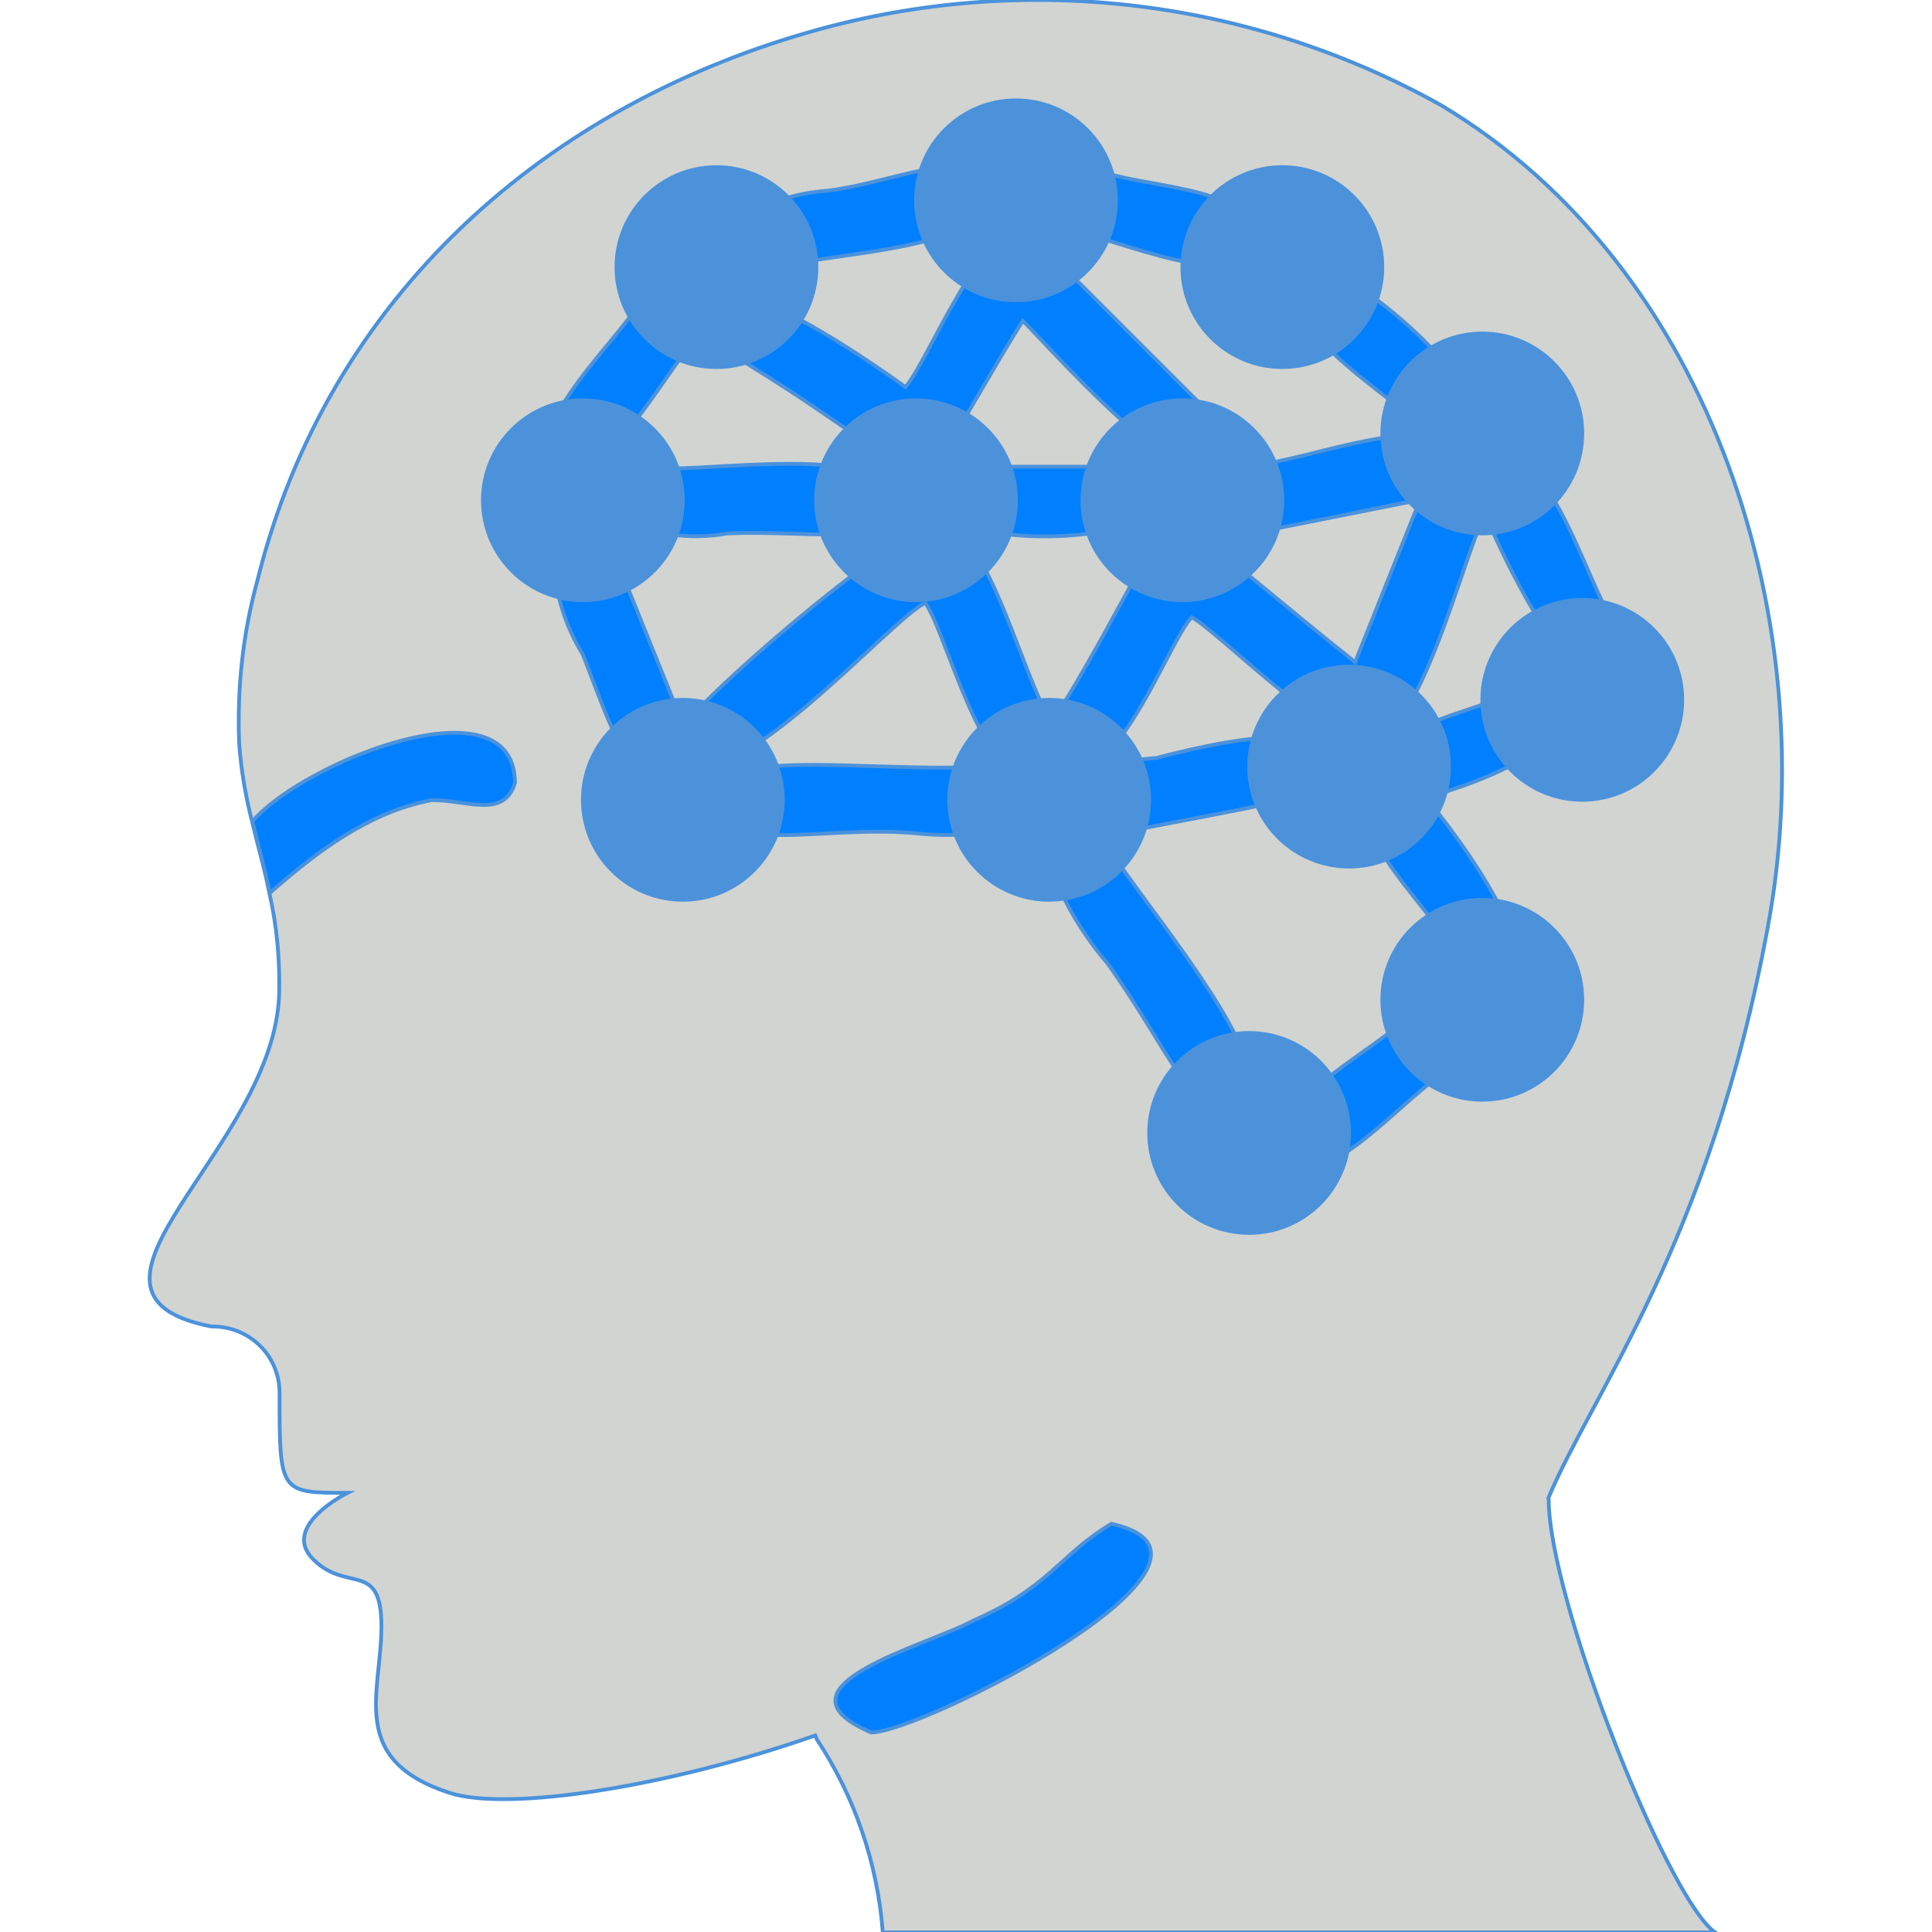
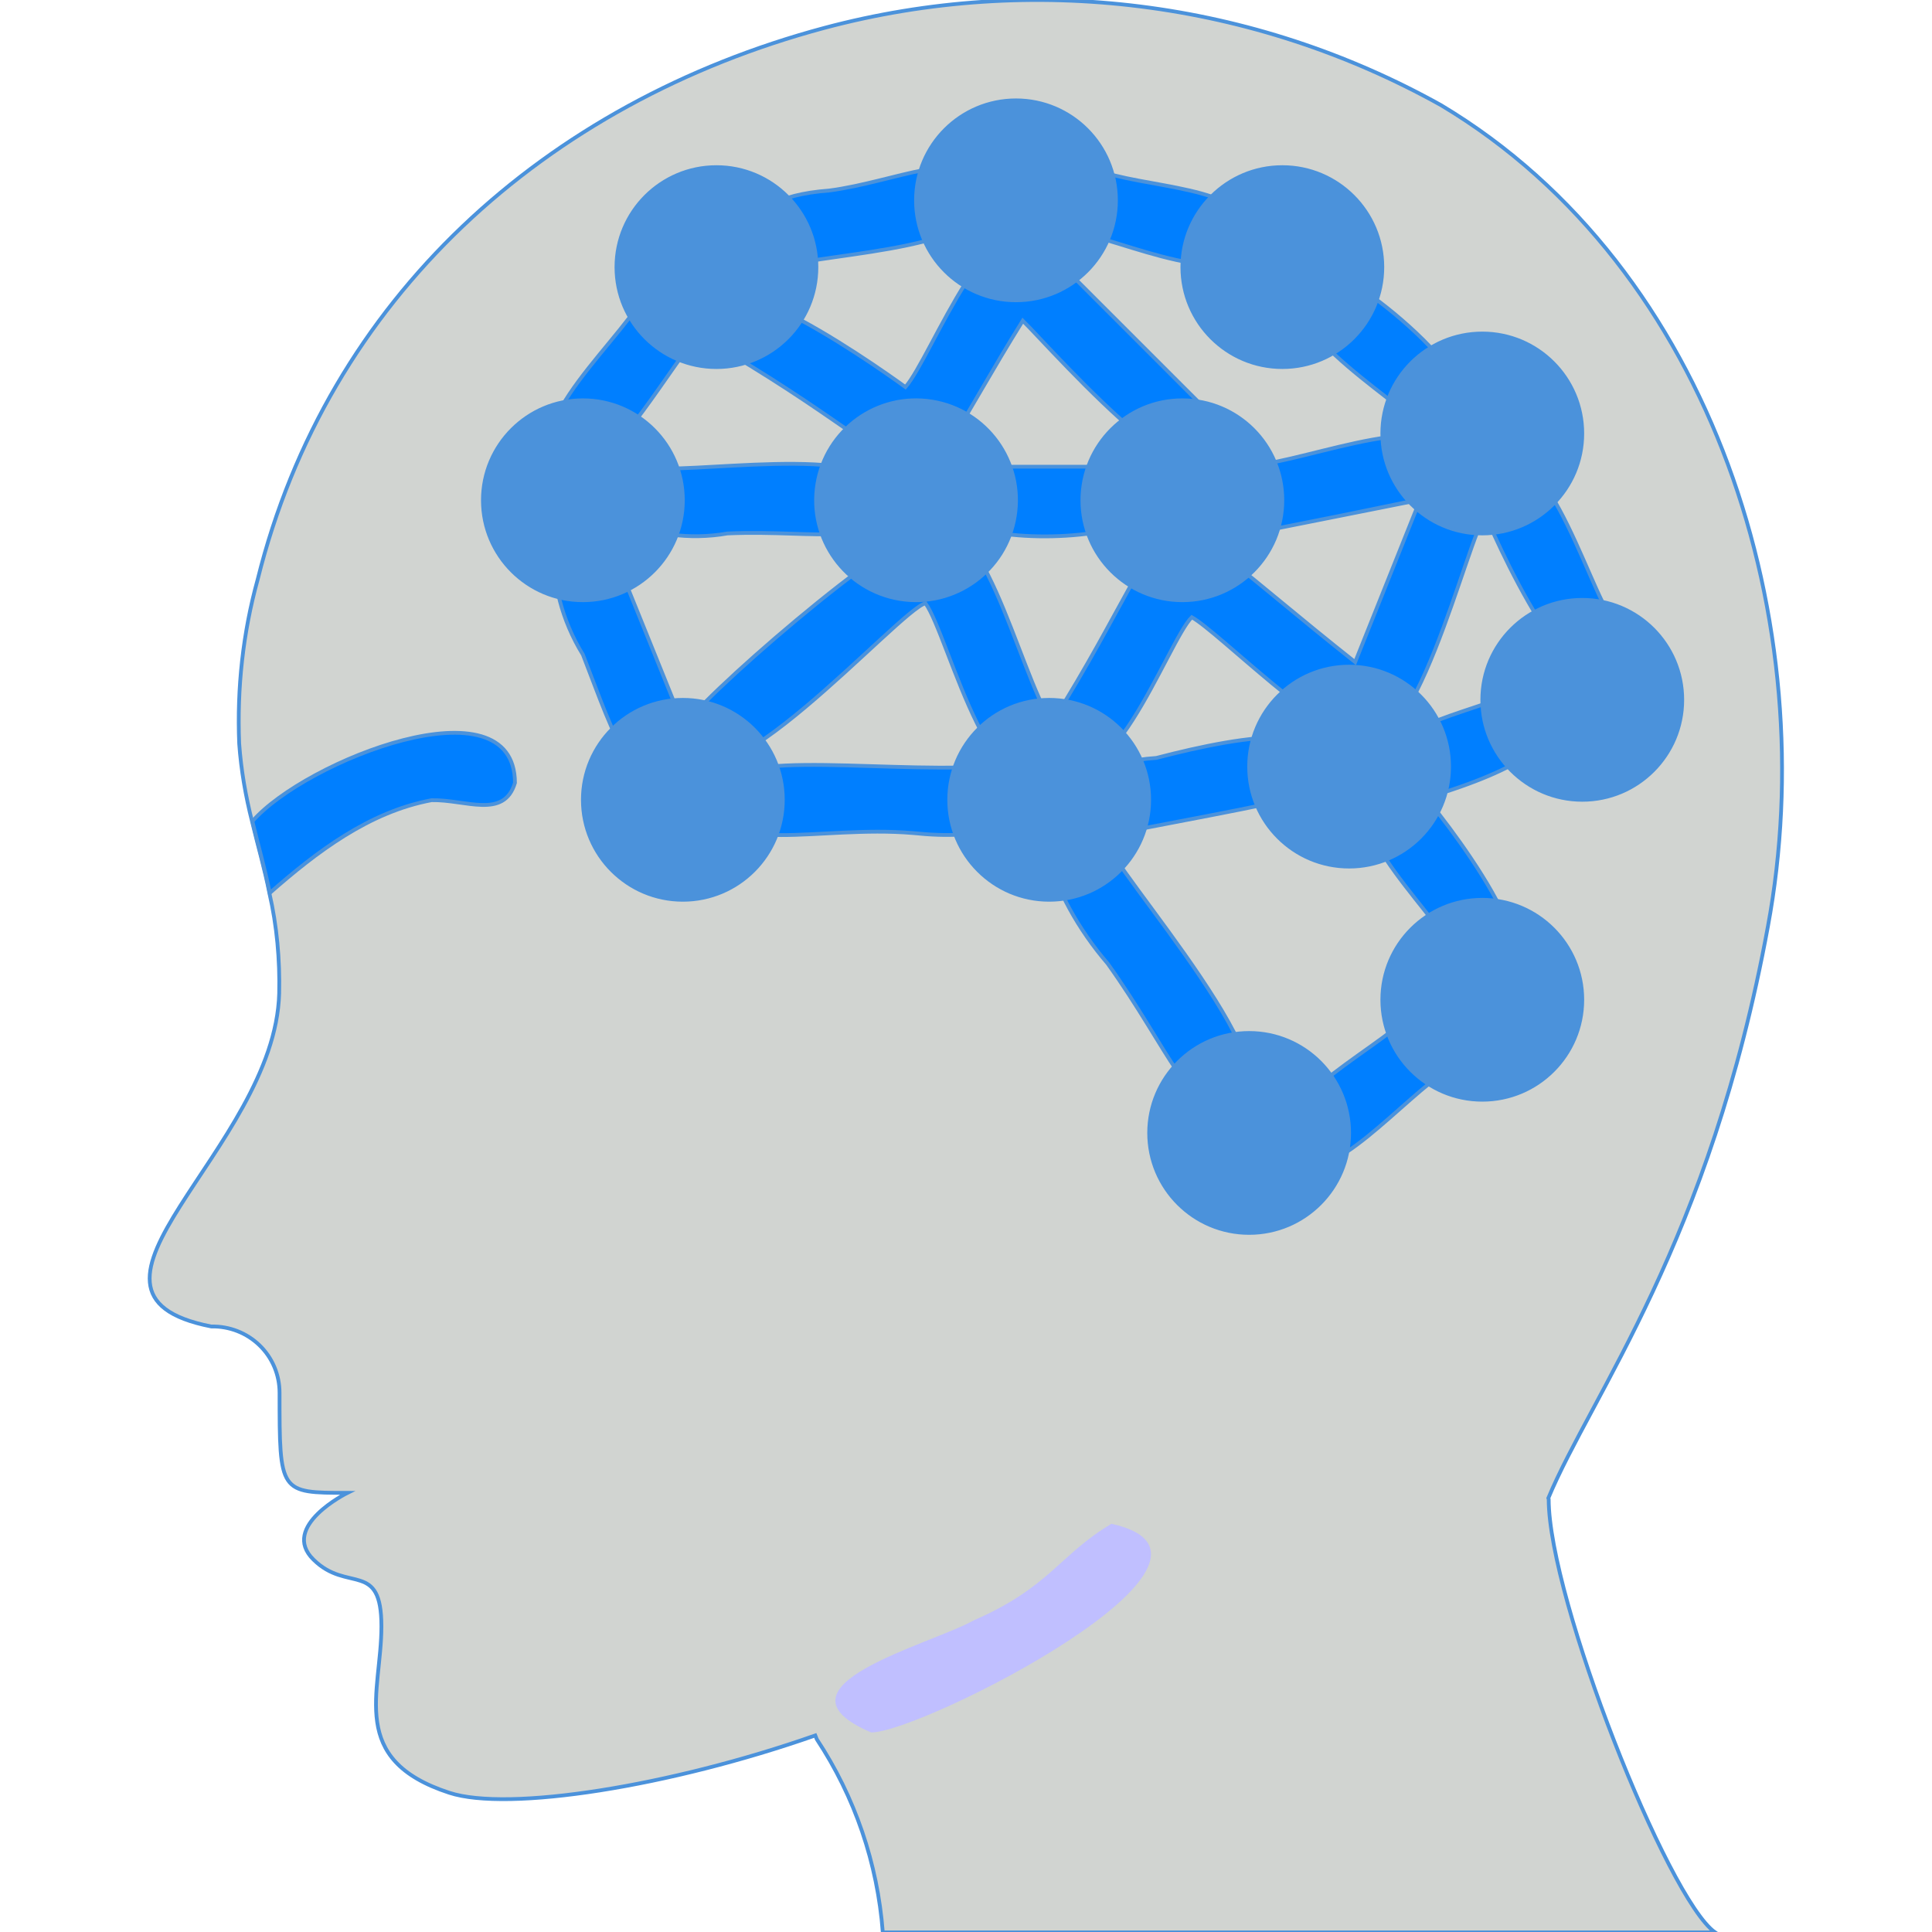
<svg xmlns="http://www.w3.org/2000/svg" version="1.1" id="Capa_1" x="0px" y="0px" viewBox="0 0 512.1 512.1" style="enable-background:new 0 0 512.1 512.1;" xml:space="preserve">
  <style type="text/css">
	.st0{fill:#D1D4D1;stroke:#4B92DB;stroke-miterlimit:10;}
- 	.st1{fill:#007FFF;stroke:#4B92DB;stroke-miterlimit:10;}
- 	.st2{fill:#4B92DB;stroke:#4B92DB;stroke-miterlimit:10;}
+ 	.st1{fill:#C0BFFF;}
+ 	.st2{fill:#007FFF;stroke:#4B92DB;stroke-miterlimit:10;}
+ 	.st3{fill:#4B92DB;stroke:#4B92DB;stroke-miterlimit:10;}
</style>
  <path class="st0" d="M468.6,245.6c-15.4,83.9-46.7,123.9-58.2,151.5l0.1,0.3c0,26.5,31.5,105.9,44.1,114.8H234  c-1.4-18.3-7.4-35.9-17.5-51.2l-0.4-1c-38.5,13.5-81.4,20.3-97,15.2c-27-8.8-18-26.5-18-44.1s-9-8.8-18-17.7c-9-8.8,9-17.7,9-17.7  c-18,0-18,0-18-26.5c0-4.8-1.9-9.3-5.3-12.6c-3.4-3.3-8-5.1-12.8-5c-44.9-8.8,16.9-46.9,18-88.3c0.2-8.9-0.6-17.9-2.6-26.6  c-1.3-6.6-3.1-12.7-4.6-19c-1.7-6.7-2.9-13.6-3.4-20.6c-0.6-14.7,1-29.4,4.9-43.5C86.8,79.1,144.6,27.2,218.5,7.4  C273.6-7.3,332.2,0.1,382,27.9C454.4,71.2,483.4,165.8,468.6,245.6z" />
+   <path class="st1" d="M230.9,459.2c-28.6-12.2,15.6-23.2,27.2-29.7c20.2-8.8,22.7-17.4,36.5-25.6C335.6,412.9,244,459.4,230.9,459.2z  " />
+   <path class="st2" d="M136.5,207.5c-2.9,9.7-13.1,4.4-22.1,4.6c-16.6,3.1-30.5,13.7-42.9,24.6c-1.3-6.6-3.1-12.7-4.6-19  C80.9,201.6,136.4,179.8,136.5,207.5z" />
+   <path class="st2" d="M373.6,269.1c-8.1,9.1-44.9,26.7-30.1,38.3c7.9,8.7,29.3-17.2,40.1-23.6C391.5,280.2,388.1,261.7,373.6,269.1z" />
+   <path class="st2" d="M427.3,163.9c-6.2-7.4-19.7-56.9-33.9-37.8c-2-3.1-6-4.5-9.5-3.2c-0.2-16.3-36.4-0.8-52.6,0.6  c-9.6-0.4-14.3,17.9,1.6,17.7c0-0.1,43.2-8.6,43.5-8.7l-17.2,43c-61.1-48.4-41.4-46-80.4,16.1c-9.1-14.2-19.1-62-33.9-49.8  c-5.8-3.4-63,46.4-63.5,51c-0.1,0-18.4-45.6-18.6-45.8c-18.7-17-19.6,8.3-8.3,26.5c8.4,21.5,15.1,44.6,27.3,24.2  c6.5,21.4,56.5-36,63.5-37.8c6.1,8.1,19,63.8,34.1,38.8c13.1,19.7,30.2-29,36.5-35.1c6.9,3.8,35.9,33.1,43.5,30.6  c14.6,13.6,29.8-52.9,34.4-57.6C397.6,146,423.8,202.8,427.3,163.9L427.3,163.9z" />
+   <path class="st2" d="M293.4,223c-24.9-13.1-15.2,14.6,0.2,32.4c16.5,23.1,22,40.7,32.4,37.5C348.6,289.7,293.4,228.9,293.4,223z" />
+   <path class="st2" d="M399.8,183.9c-7.4,4.7-39.6,9.4-32.3,23.4c-18.3,5.9,12,33.7,18,44.9c35.9,16-0.7-33-7.6-40.7  C431.6,195.7,407.9,181.2,399.8,183.9L399.8,183.9z" />
+   <path class="st2" d="M284.8,61.7c10.2,0.6,46.3,18.6,46.2,0c0-12.6-28.3-11.7-41-16.9C281.2,41.1,271.6,56,284.8,61.7z" />
+   <path class="st2" d="M207.5,70.8c10-3.9,61.5-4.5,52.1-21.6c-3.9-10.4-22.2-1-39.8,1.3C191.3,52.6,196.3,69,207.5,70.8z" />
+   <path class="st2" d="M154.5,123.7c7.2,1.5,24.9-29.1,30.4-34.6c7-10.4-7.7-19.3-14.3-10.4C163.2,91.8,131.1,119.1,154.5,123.7z" />
+   <path class="st2" d="M260.5,203.2c-29.7,1.7-72.9-5.8-70.6,8.8c1.3,15.3,27,6.7,52,8.8C280.7,224.9,270,203.5,260.5,203.2z" />
+   <path class="st2" d="M373.7,110.4c37.1,6.1-7.8-33.3-18.8-37C324.4,76.9,368,104.6,373.7,110.4z" />
+   <path class="st2" d="M172.2,123.7c-22.9,11,0.5,21.3,20.6,17.7c24.5-1.1,42.3,4.9,41-10.8C232.9,116.9,179.1,126.3,172.2,123.7z" />
+   <path class="st2" d="M260.5,123.7c-43,26.3,80.5,22.9,34.9,0C291.4,123.7,260.7,123.7,260.5,123.7z" />
+   <path class="st2" d="M297.5,220.7c2.2-0.7,44.1-8.2,46.4-9.6c18-21.8-14.1-16.3-37.4-10.2C278.6,202.7,285.1,221.6,297.5,220.7z" />
+   <path class="st2" d="M193.5,93.7c62,36.9,43.7,45.9,77.6-8.7c7.3,7.1,58.4,65.7,48.6,23.6c-1.5-1.5-39.4-39.4-43.7-43.7  c-12.5-15.2-29,29.7-36,37.7C231.9,96.7,176.1,57.3,193.5,93.7L193.5,93.7z" />
  <g>
-     <path class="st1" d="M230.9,459.2c-28.6-12.2,15.6-23.2,27.2-29.7c20.2-8.8,22.7-17.4,36.5-25.6C335.6,412.9,244,459.4,230.9,459.2   z" />
-     <path class="st1" d="M136.5,207.5c-2.9,9.7-13.1,4.4-22.1,4.6c-16.6,3.1-30.5,13.7-42.9,24.6c-1.3-6.6-3.1-12.7-4.6-19   C80.9,201.6,136.4,179.8,136.5,207.5z" />
-     <path class="st1" d="M373.6,269.1c-8.1,9.1-44.9,26.7-30.1,38.3c7.9,8.7,29.3-17.2,40.1-23.6C391.5,280.2,388.1,261.7,373.6,269.1z   " />
-     <path class="st1" d="M427.3,163.9c-6.2-7.4-19.7-56.9-33.9-37.8c-2-3.1-6-4.5-9.5-3.2c-0.2-16.3-36.4-0.8-52.6,0.6   c-9.6-0.4-14.3,17.9,1.6,17.7c0-0.1,43.2-8.6,43.5-8.7l-17.2,43c-61.1-48.4-41.4-46-80.4,16.1c-9.1-14.2-19.1-62-33.9-49.8   c-5.8-3.4-63,46.4-63.5,51c-0.1,0-18.4-45.6-18.6-45.8c-18.7-17-19.6,8.3-8.3,26.5c8.4,21.5,15.1,44.6,27.3,24.2   c6.5,21.4,56.5-36,63.5-37.8c6.1,8.1,19,63.8,34.1,38.8c13.1,19.7,30.2-29,36.5-35.1c6.9,3.8,35.9,33.1,43.5,30.6   c14.6,13.6,29.8-52.9,34.4-57.6C397.6,146,423.8,202.8,427.3,163.9L427.3,163.9z" />
-     <path class="st1" d="M293.4,223c-24.9-13.1-15.2,14.6,0.2,32.4c16.5,23.1,22,40.7,32.4,37.5C348.6,289.7,293.4,228.9,293.4,223z" />
-     <path class="st1" d="M399.8,183.9c-7.4,4.7-39.6,9.4-32.3,23.4c-18.3,5.9,12,33.7,18,44.9c35.9,16-0.7-33-7.6-40.7   C431.6,195.7,407.9,181.2,399.8,183.9L399.8,183.9z" />
-     <path class="st1" d="M284.8,61.7c10.2,0.6,46.3,18.6,46.2,0C331,49.1,302.7,50,290,44.8C281.2,41.1,271.6,56,284.8,61.7z" />
-     <path class="st1" d="M207.5,70.8c10-3.9,61.5-4.5,52.1-21.6c-3.9-10.4-22.2-1-39.8,1.3C191.3,52.6,196.3,69,207.5,70.8z" />
-     <path class="st1" d="M154.5,123.7c7.2,1.5,24.9-29.1,30.4-34.6c7-10.4-7.7-19.3-14.3-10.4C163.2,91.8,131.1,119.1,154.5,123.7z" />
-     <path class="st1" d="M260.5,203.2c-29.7,1.7-72.9-5.8-70.6,8.8c1.3,15.3,27,6.7,52,8.8C280.7,224.9,270,203.5,260.5,203.2z" />
-     <path class="st1" d="M373.7,110.4c37.1,6.1-7.8-33.3-18.8-37C324.4,76.9,368,104.6,373.7,110.4z" />
-     <path class="st1" d="M172.2,123.7c-22.9,11,0.5,21.3,20.6,17.7c24.5-1.1,42.3,4.9,41-10.8C232.9,116.9,179.1,126.3,172.2,123.7z" />
-     <path class="st1" d="M260.5,123.7c-43,26.3,80.5,22.9,34.9,0C291.4,123.7,260.7,123.7,260.5,123.7z" />
-     <path class="st1" d="M297.5,220.7c2.2-0.7,44.1-8.2,46.4-9.6c18-21.8-14.1-16.3-37.4-10.2C278.6,202.7,285.1,221.6,297.5,220.7z" />
-     <path class="st1" d="M193.5,93.7c62,36.9,43.7,45.9,77.6-8.7c7.3,7.1,58.4,65.7,48.6,23.6c-1.5-1.5-39.4-39.4-43.7-43.7   c-12.5-15.2-29,29.7-36,37.7C231.9,96.7,176.1,57.3,193.5,93.7L193.5,93.7z" />
-   </g>
-   <g>
-     <circle class="st2" cx="269.3" cy="53.1" r="26.5" />
-     <circle class="st2" cx="242.8" cy="132.6" r="26.5" />
-     <circle class="st2" cx="313.4" cy="132.6" r="26.5" />
-     <circle class="st2" cx="357.6" cy="203.2" r="26.5" />
-     <circle class="st2" cx="189.9" cy="70.8" r="26.5" />
-     <circle class="st2" cx="154.5" cy="132.6" r="26.5" />
-     <circle class="st2" cx="181" cy="212" r="26.5" />
-     <circle class="st2" cx="278.1" cy="212" r="26.5" />
-     <circle class="st2" cx="419.4" cy="185.5" r="26.5" />
-     <circle class="st2" cx="392.9" cy="114.9" r="26.5" />
-     <circle class="st2" cx="339.9" cy="70.8" r="26.5" />
-     <circle class="st2" cx="331.1" cy="300.3" r="26.5" />
-     <circle class="st2" cx="392.9" cy="265" r="26.5" />
+     <circle class="st3" cx="269.3" cy="53.1" r="26.5" />
+     <ellipse transform="matrix(0.1602 -0.9871 0.9871 0.1602 73.02 351.0247)" class="st3" cx="242.8" cy="132.6" rx="26.5" ry="26.5" />
+     <circle class="st3" cx="313.4" cy="132.6" r="26.5" />
+     <circle class="st3" cx="357.6" cy="203.2" r="26.5" />
+     <circle class="st3" cx="189.9" cy="70.8" r="26.5" />
+     <circle class="st3" cx="154.5" cy="132.6" r="26.5" />
+     <circle class="st3" cx="181" cy="212" r="26.5" />
+     <circle class="st3" cx="278.1" cy="212" r="26.5" />
+     <circle class="st3" cx="419.4" cy="185.5" r="26.5" />
+     <circle class="st3" cx="392.9" cy="114.9" r="26.5" />
+     <circle class="st3" cx="339.9" cy="70.8" r="26.5" />
+     <circle class="st3" cx="331.1" cy="300.3" r="26.5" />
+     <circle class="st3" cx="392.9" cy="265" r="26.5" />
  </g>
</svg>
